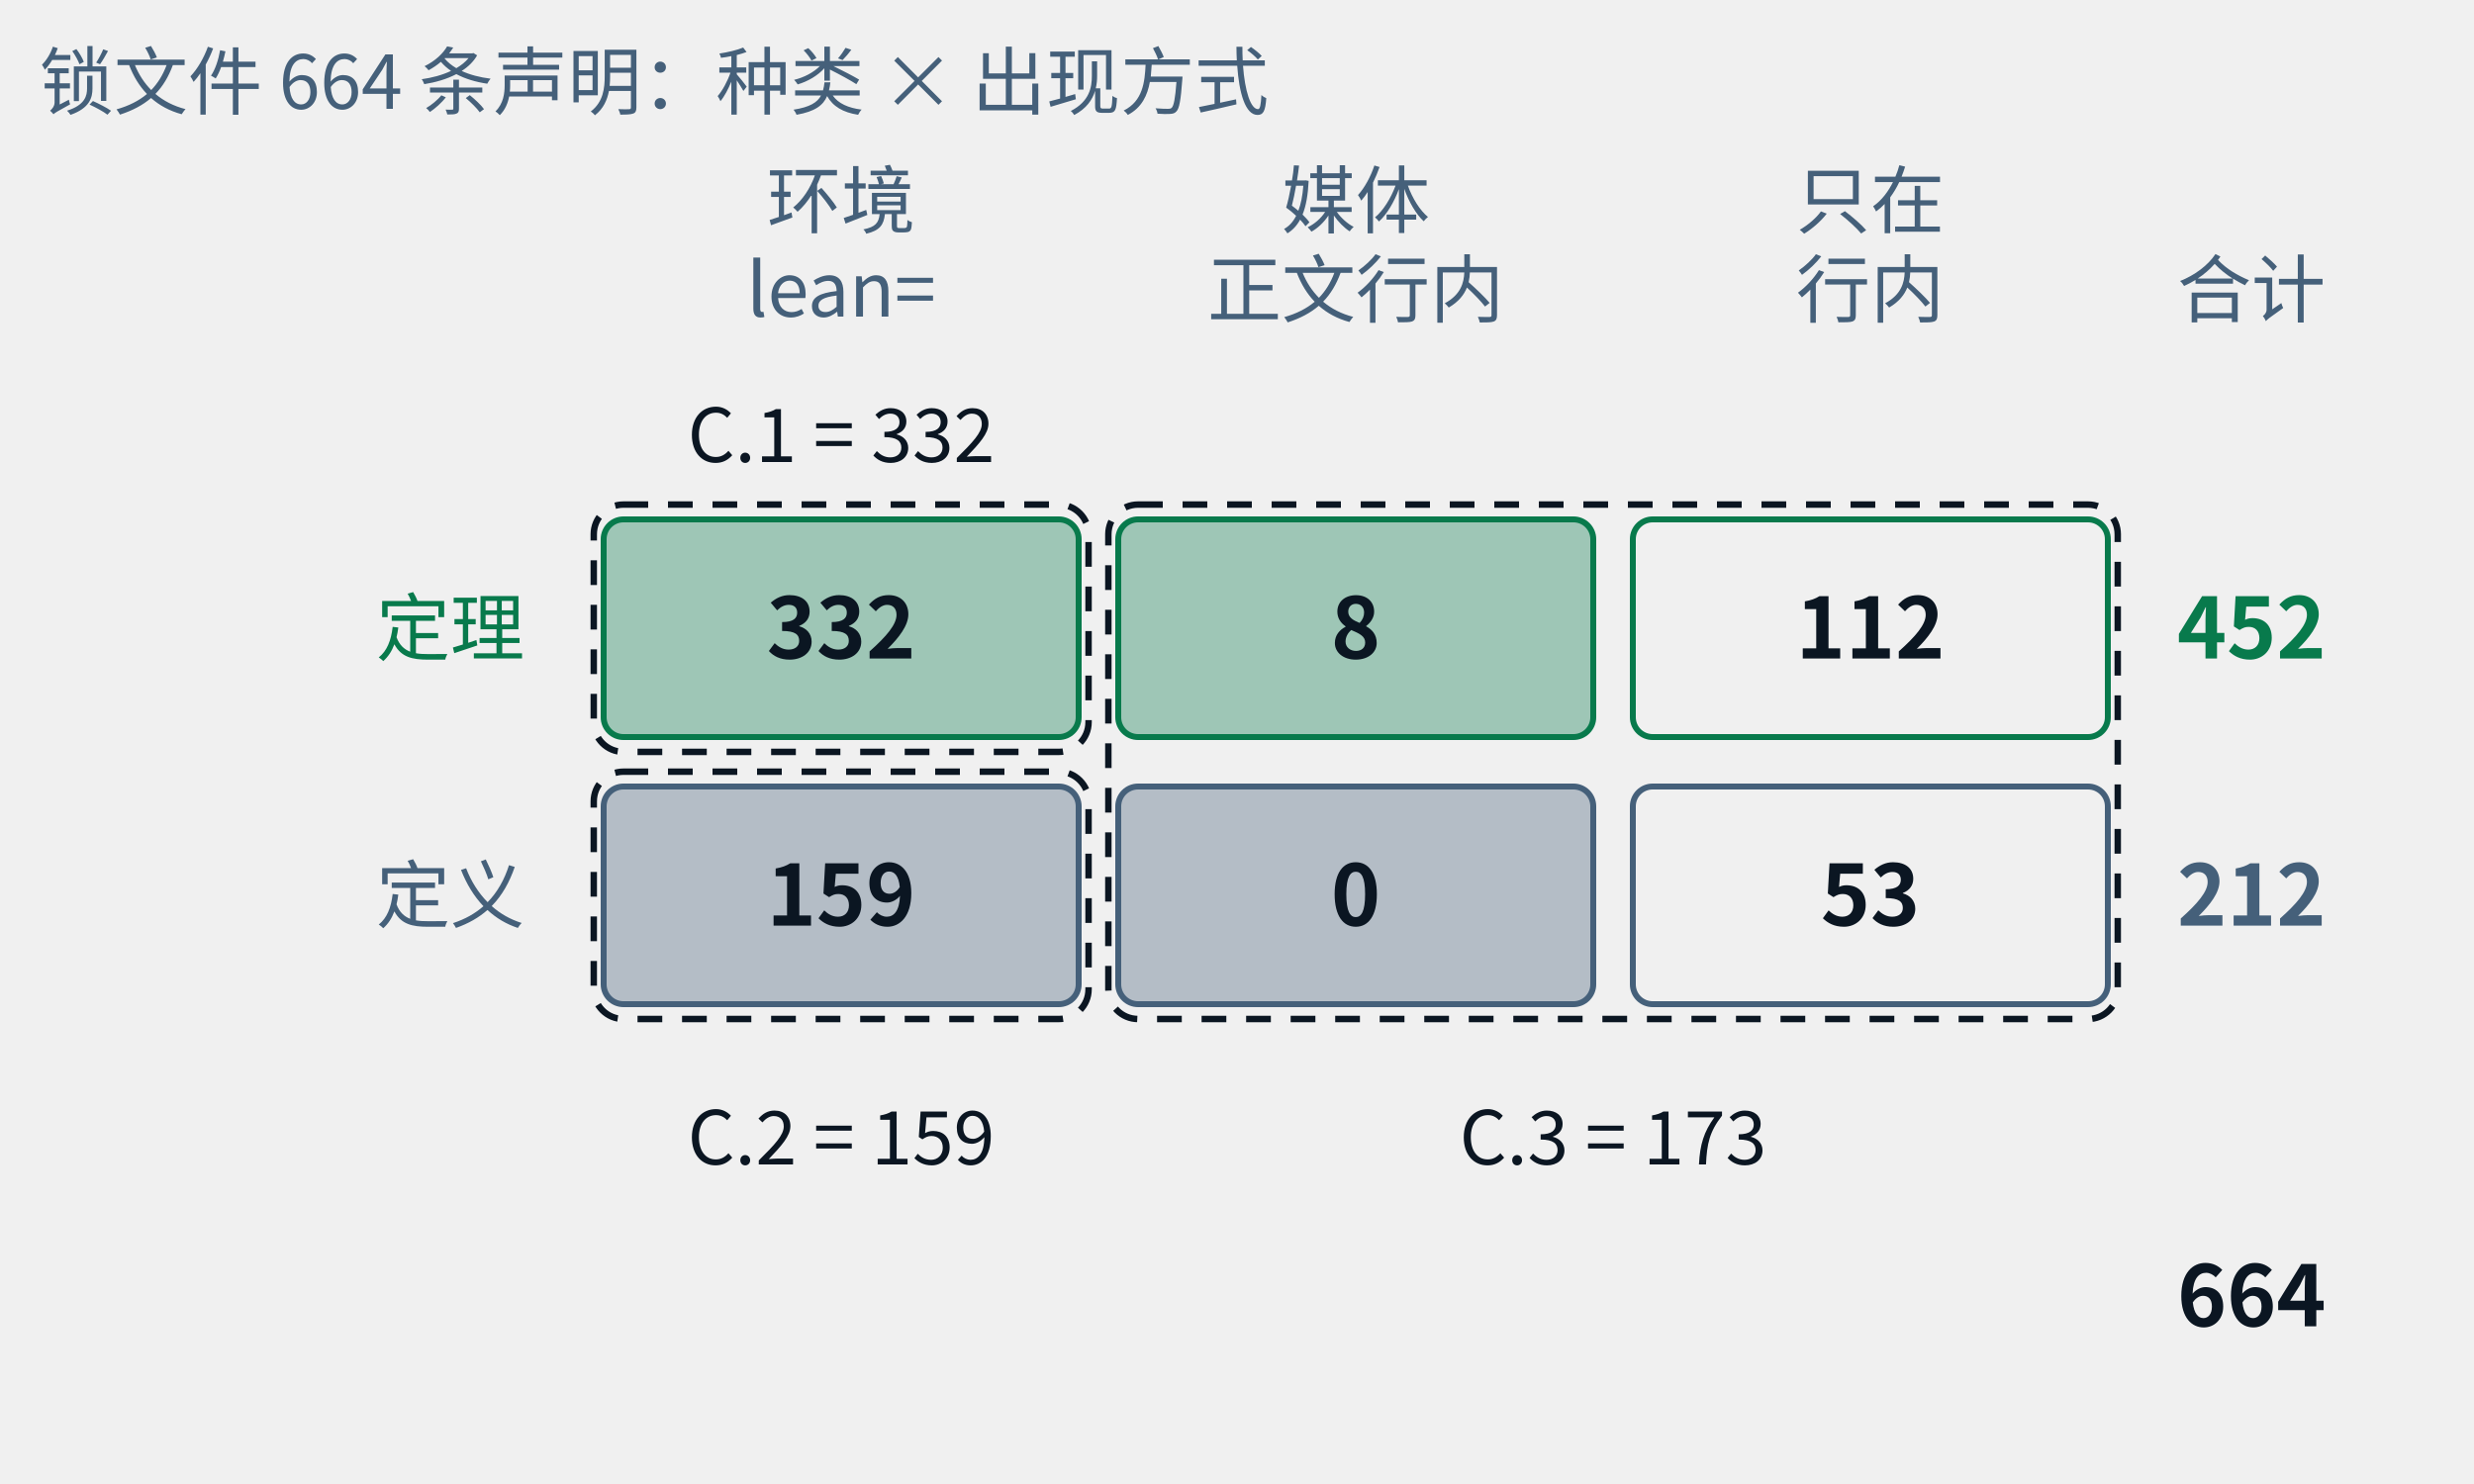
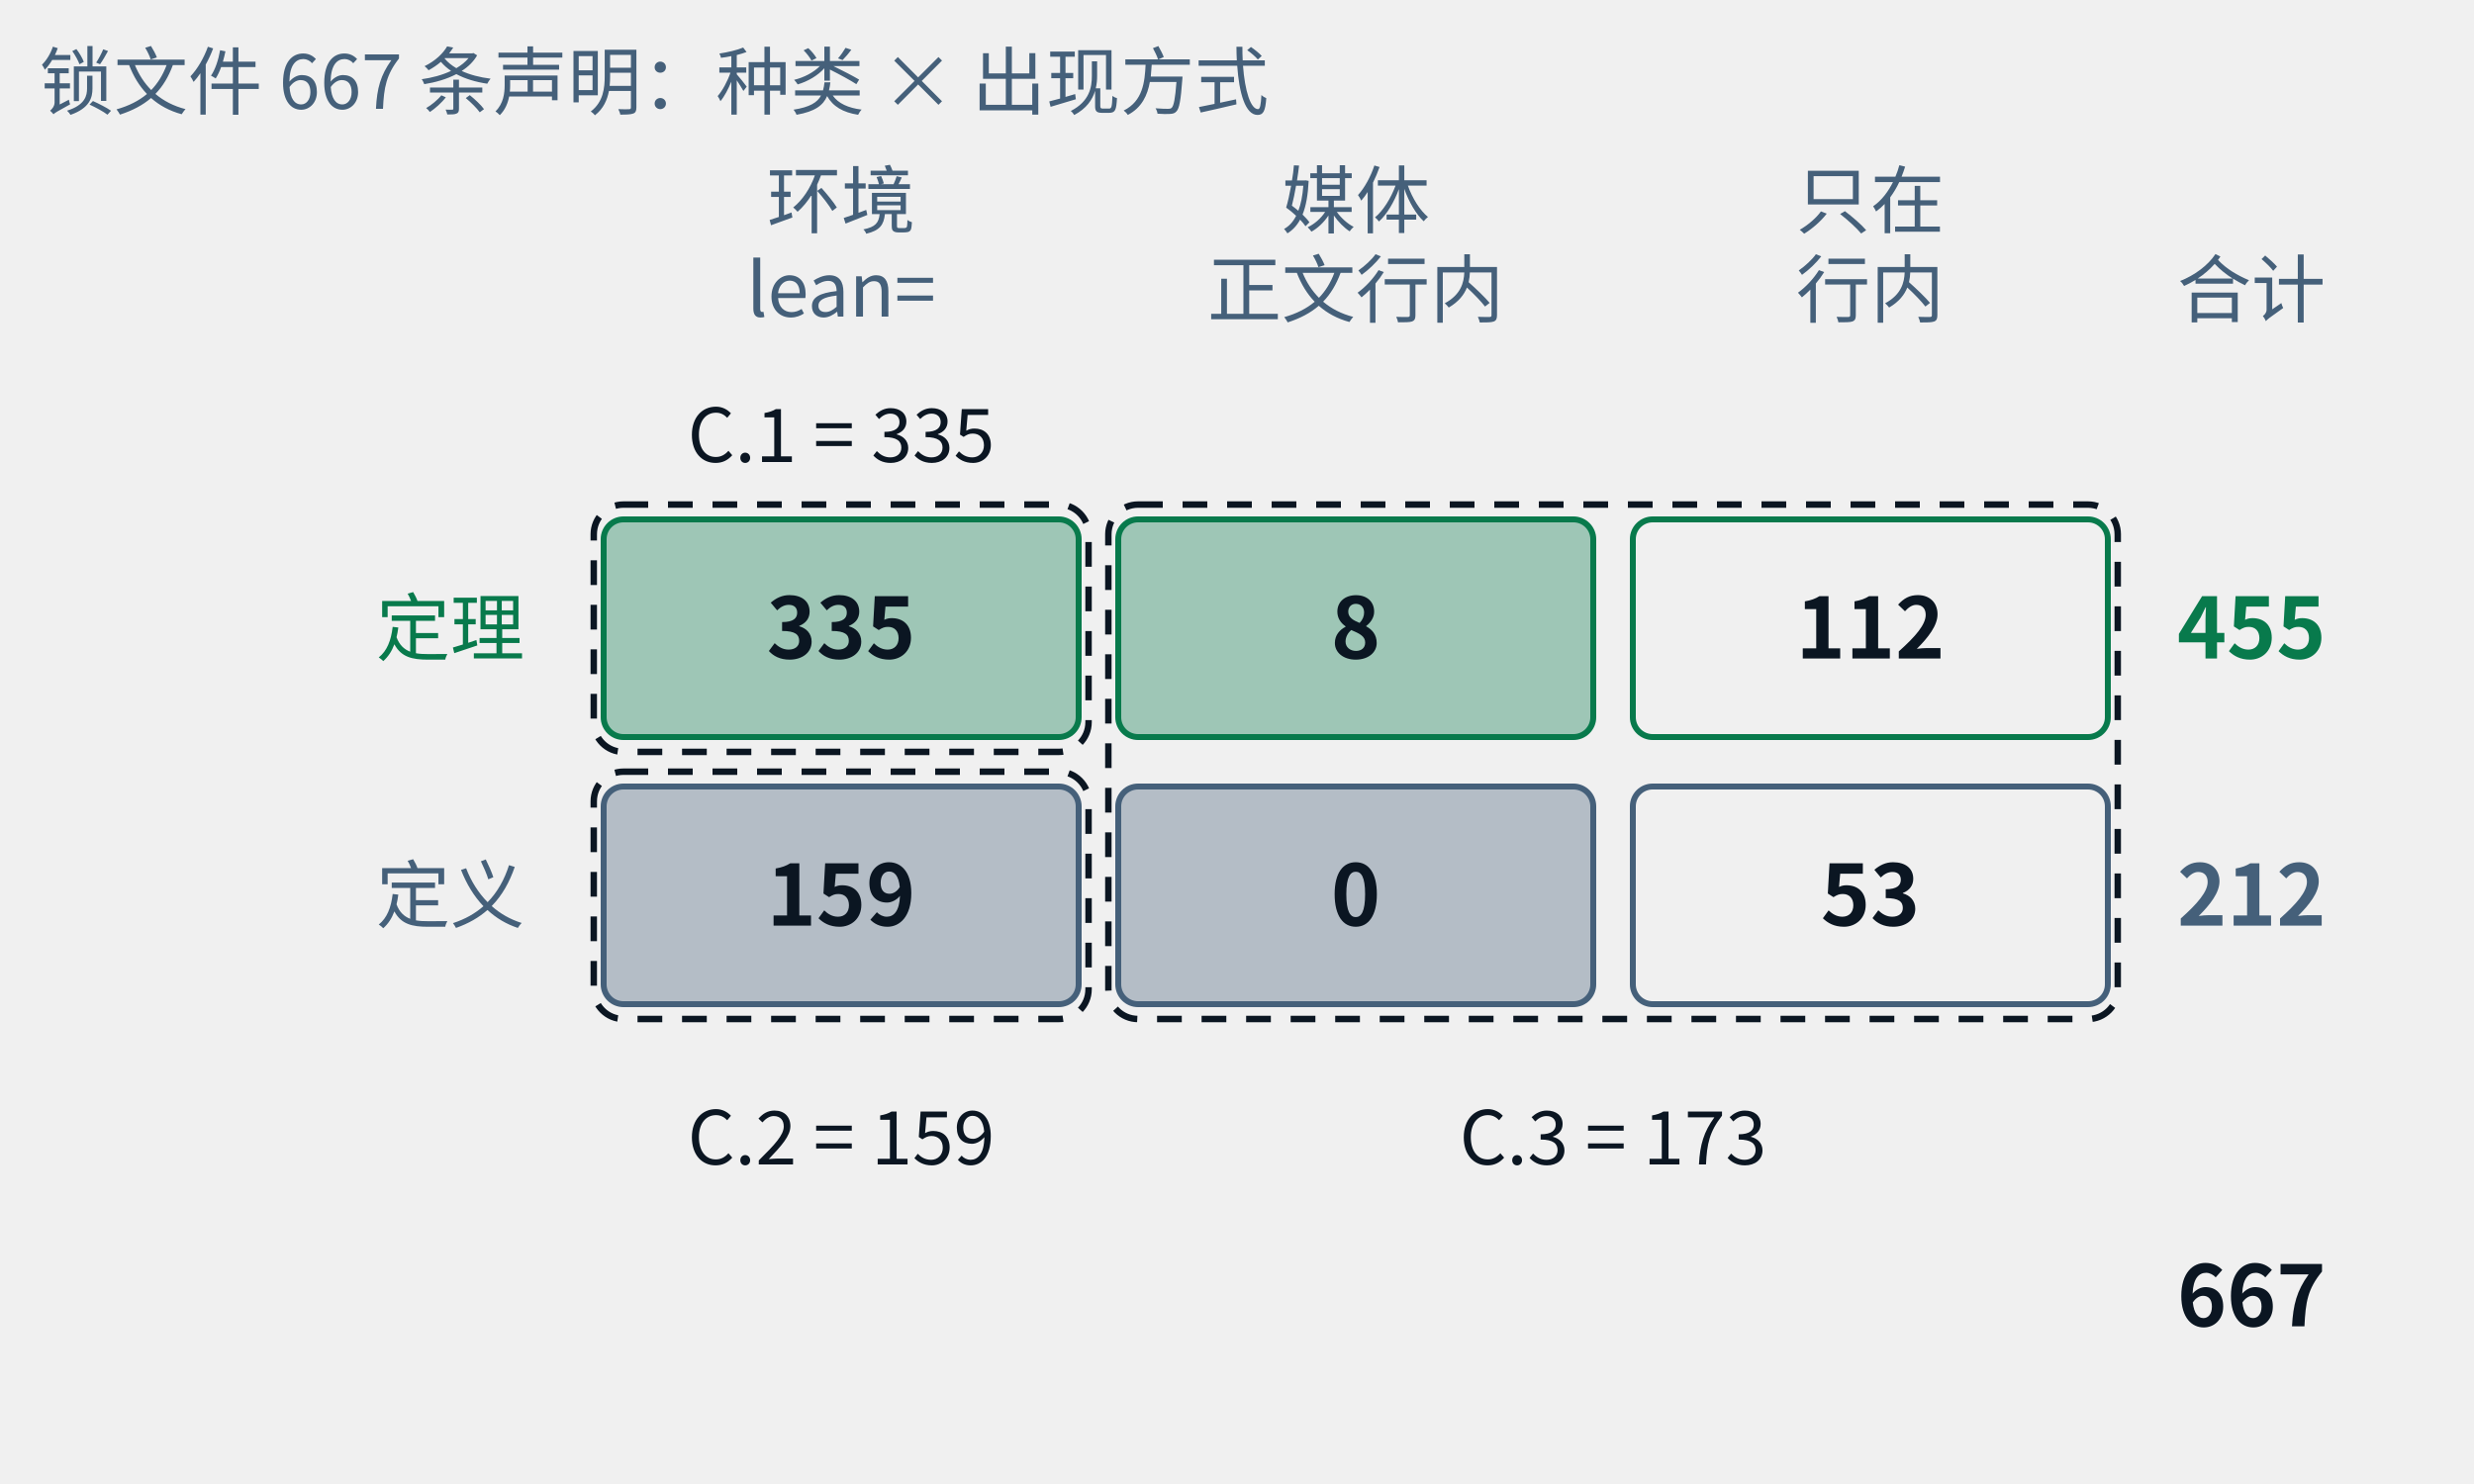
- <svg xmlns="http://www.w3.org/2000/svg" class="tr-fig" data-tr-fig="appc-ledger" data-lang="zh" viewBox="0 0 500 300" width="500" height="300" font-family="'Noto Sans SC', 'Noto Sans CJK SC', 'Source Sans 3', 'PingFang SC', 'Microsoft YaHei', system-ui, sans-serif" role="img" aria-label="一张两行三列的账：行是定理与定义，列是“任意 ::: 环境头以 lean= 引用（包括 example 环境）”“由媒体引用、正文只以行内链接提到”“只在行内链接里出现”。定理一行是 332、8、112，合计 452；定义一行是 159、0、53，合计 212；总计 664。三个虚线框标出附录 C 的三张索引：C.1 = 332，C.2 = 159，C.3 = 8 + 112 + 0 + 53 = 173。">
+ <svg xmlns="http://www.w3.org/2000/svg" class="tr-fig" data-tr-fig="appc-ledger" data-lang="zh" viewBox="0 0 500 300" width="500" height="300" font-family="'Noto Sans SC', 'Noto Sans CJK SC', 'Source Sans 3', 'PingFang SC', 'Microsoft YaHei', system-ui, sans-serif" role="img" aria-label="一张两行三列的账：行是定理与定义，列是“任意 ::: 环境头以 lean= 引用（包括 example 环境）”“由媒体引用、正文只以行内链接提到”“只在行内链接里出现”。定理一行是 335、8、112，合计 455；定义一行是 159、0、53，合计 212；总计 667。三个虚线框标出附录 C 的三张索引：C.1 = 335，C.2 = 159，C.3 = 8 + 112 + 0 + 53 = 173。">
  <style>.ts-ink{stroke:#0b1622}.tf-ink{fill:#0b1622}.ts-dim{stroke:#45607a}.tf-dim{fill:#45607a}.ts-faint{stroke:#9db3c4}.tf-faint{fill:#9db3c4}.ts-edge{stroke:#b9d0dd}.tf-edge{fill:#b9d0dd}.ts-hot{stroke:#5f9bb5}.tf-hot{fill:#5f9bb5}.ts-bg{stroke:#ffffff}.tf-bg{fill:#ffffff}.ts-panel{stroke:#eef5f9}.tf-panel{fill:#eef5f9}.ts-sheet{stroke:#f7fbfd}.tf-sheet{fill:#f7fbfd}.ts-cyan{stroke:#007c8a}.tf-cyan{fill:#007c8a}.ts-magenta{stroke:#b0128f}.tf-magenta{fill:#b0128f}.ts-amber{stroke:#946200}.tf-amber{fill:#946200}.ts-violet{stroke:#5a45c8}.tf-violet{fill:#5a45c8}.ts-ok{stroke:#087a4c}.tf-ok{fill:#087a4c}.ts-warn{stroke:#c21f3a}.tf-warn{fill:#c21f3a}.ts-blue{stroke:#1d5fd0}.tf-blue{fill:#1d5fd0}.ts-orange{stroke:#b85410}.tf-orange{fill:#b85410}.ts-sigma{stroke:#28405a}.tf-sigma{fill:#28405a}@media (prefers-color-scheme:dark){.ts-ink{stroke:#d4efff}.tf-ink{fill:#d4efff}.ts-dim{stroke:#6f8ea5}.tf-dim{fill:#6f8ea5}.ts-faint{stroke:#34506a}.tf-faint{fill:#34506a}.ts-edge{stroke:#143049}.tf-edge{fill:#143049}.ts-hot{stroke:#1f5d7c}.tf-hot{fill:#1f5d7c}.ts-bg{stroke:#03060c}.tf-bg{fill:#03060c}.ts-panel{stroke:#07101b}.tf-panel{fill:#07101b}.ts-sheet{stroke:#050c16}.tf-sheet{fill:#050c16}.ts-cyan{stroke:#19f0ff}.tf-cyan{fill:#19f0ff}.ts-magenta{stroke:#ff2fd0}.tf-magenta{fill:#ff2fd0}.ts-amber{stroke:#ffc83d}.tf-amber{fill:#ffc83d}.ts-violet{stroke:#9d8cff}.tf-violet{fill:#9d8cff}.ts-ok{stroke:#46ffb2}.tf-ok{fill:#46ffb2}.ts-warn{stroke:#ff5064}.tf-warn{fill:#ff5064}.ts-blue{stroke:#2a7bff}.tf-blue{fill:#2a7bff}.ts-orange{stroke:#ff8a3c}.tf-orange{fill:#ff8a3c}.ts-sigma{stroke:#cfe3ff}.tf-sigma{fill:#cfe3ff}}</style>
  <text class="tf-dim" x="170" y="46" font-size="15" text-anchor="middle">环境</text>
  <text class="tf-dim" x="170" y="64" font-size="15" text-anchor="middle">lean=</text>
  <text class="tf-dim" x="274" y="46" font-size="15" text-anchor="middle">媒体</text>
  <text class="tf-dim" x="274" y="64" font-size="15" text-anchor="middle">正文行内</text>
  <text class="tf-dim" x="378" y="46" font-size="15" text-anchor="middle">只在</text>
  <text class="tf-dim" x="378" y="64" font-size="15" text-anchor="middle">行内</text>
  <text class="tf-dim" x="440" y="64" font-size="15">合计</text>
  <text class="tf-ok" x="106" y="132.4" font-size="15" text-anchor="end">定理</text>
  <rect x="122" y="105" width="96" height="44" rx="4" class="ts-ok tf-ok" stroke-width="1.2" fill-opacity="0.35" />
-   <text class="tf-ink" x="170" y="133.12" font-size="17" text-anchor="middle" font-weight="600">332</text>
+   <text class="tf-ink" x="170" y="133.12" font-size="17" text-anchor="middle" font-weight="600">335</text>
  <rect x="226" y="105" width="96" height="44" rx="4" class="ts-ok tf-ok" stroke-width="1.2" fill-opacity="0.35" />
  <text class="tf-ink" x="274" y="133.12" font-size="17" text-anchor="middle" font-weight="600">8</text>
  <rect x="330" y="105" width="96" height="44" rx="4" class="ts-ok" stroke-width="1.2" fill="none" />
  <text class="tf-ink" x="378" y="133.12" font-size="17" text-anchor="middle" font-weight="600">112</text>
-   <text class="tf-ok" x="440" y="133.12" font-size="17" font-weight="600">452</text>
+   <text class="tf-ok" x="440" y="133.12" font-size="17" font-weight="600">455</text>
  <text class="tf-dim" x="106" y="186.4" font-size="15" text-anchor="end">定义</text>
  <rect x="122" y="159" width="96" height="44" rx="4" class="ts-dim tf-dim" stroke-width="1.2" fill-opacity="0.35" />
  <text class="tf-ink" x="170" y="187.12" font-size="17" text-anchor="middle" font-weight="600">159</text>
  <rect x="226" y="159" width="96" height="44" rx="4" class="ts-dim tf-dim" stroke-width="1.2" fill-opacity="0.35" />
  <text class="tf-ink" x="274" y="187.12" font-size="17" text-anchor="middle" font-weight="600">0</text>
  <rect x="330" y="159" width="96" height="44" rx="4" class="ts-dim" stroke-width="1.2" fill="none" />
  <text class="tf-ink" x="378" y="187.12" font-size="17" text-anchor="middle" font-weight="600">53</text>
  <text class="tf-dim" x="440" y="187.12" font-size="17" font-weight="600">212</text>
-   <text class="tf-ink" x="440" y="268.12" font-size="17" font-weight="600">664</text>
+   <text class="tf-ink" x="440" y="268.12" font-size="17" font-weight="600">667</text>
  <rect x="120" y="102" width="100" height="50" rx="6" class="ts-ink" stroke-width="1.3" stroke-dasharray="5 4" fill="none" />
  <rect x="120" y="156" width="100" height="50" rx="6" class="ts-ink" stroke-width="1.3" stroke-dasharray="5 4" fill="none" />
  <rect x="224" y="102" width="204" height="104" rx="6" class="ts-ink" stroke-width="1.3" stroke-dasharray="5 4" fill="none" />
-   <text class="tf-ink" x="170" y="93.4" font-size="15" text-anchor="middle">C.1 = 332</text>
+   <text class="tf-ink" x="170" y="93.4" font-size="15" text-anchor="middle">C.1 = 335</text>
  <text class="tf-ink" x="170" y="235.4" font-size="15" text-anchor="middle">C.2 = 159</text>
  <text class="tf-ink" x="326" y="235.4" font-size="15" text-anchor="middle">C.3 = 173</text>
-   <text class="tf-dim" x="8" y="22" font-size="15">锁文件 664 条声明：种类 × 出现方式</text>
+   <text class="tf-dim" x="8" y="22" font-size="15">锁文件 667 条声明：种类 × 出现方式</text>
</svg>
